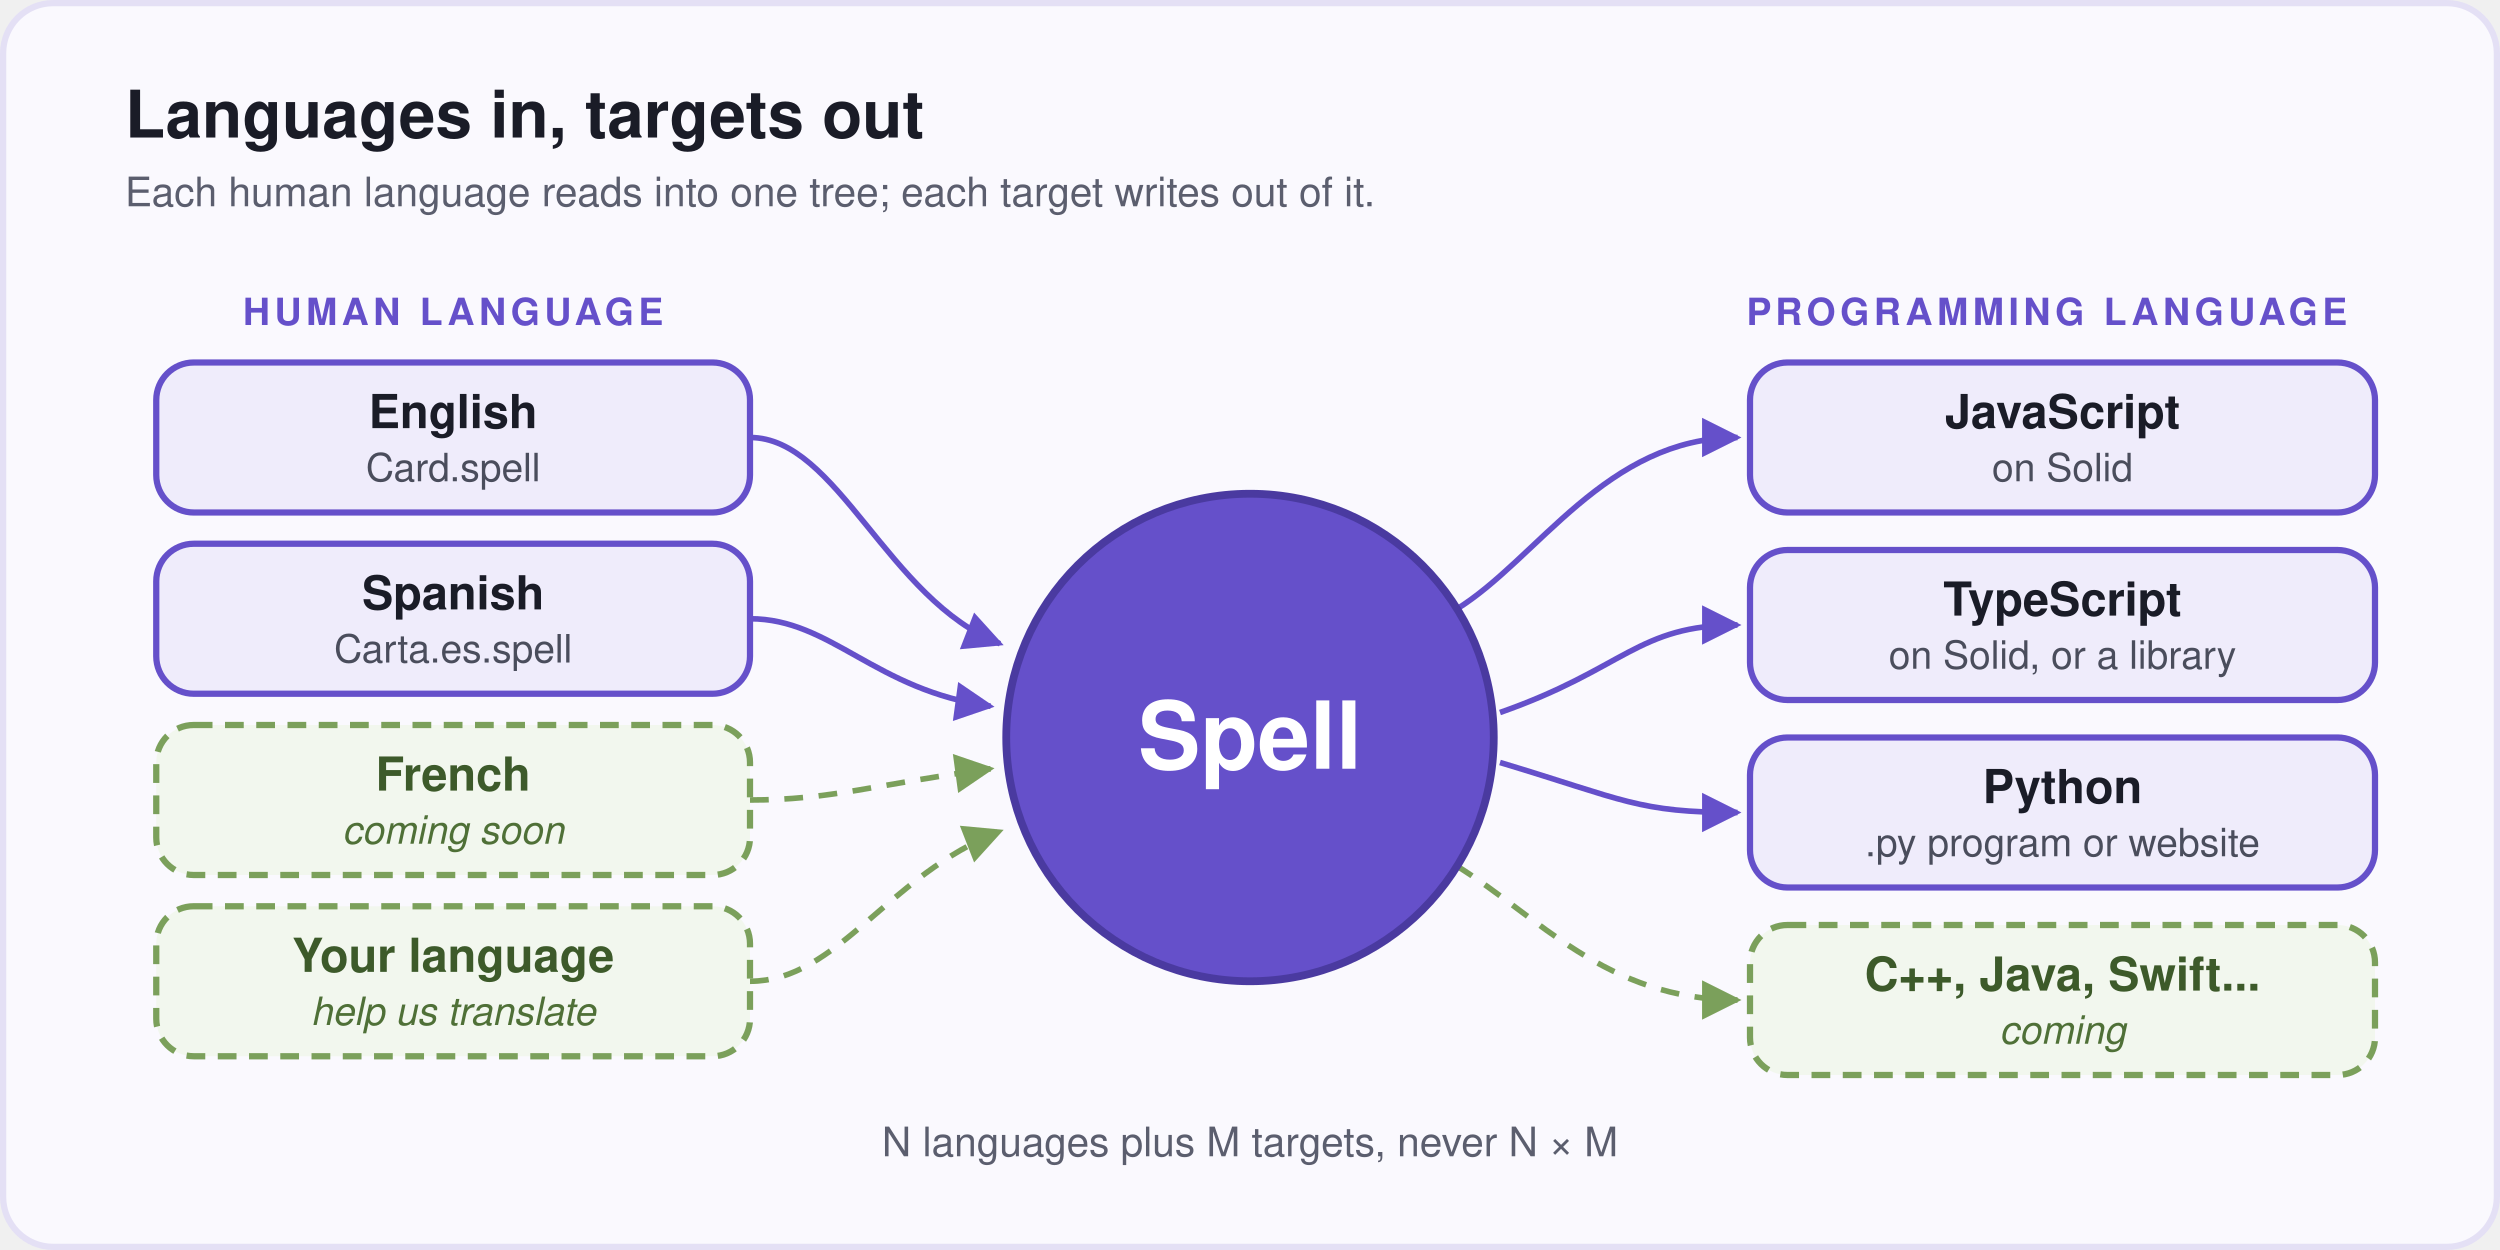
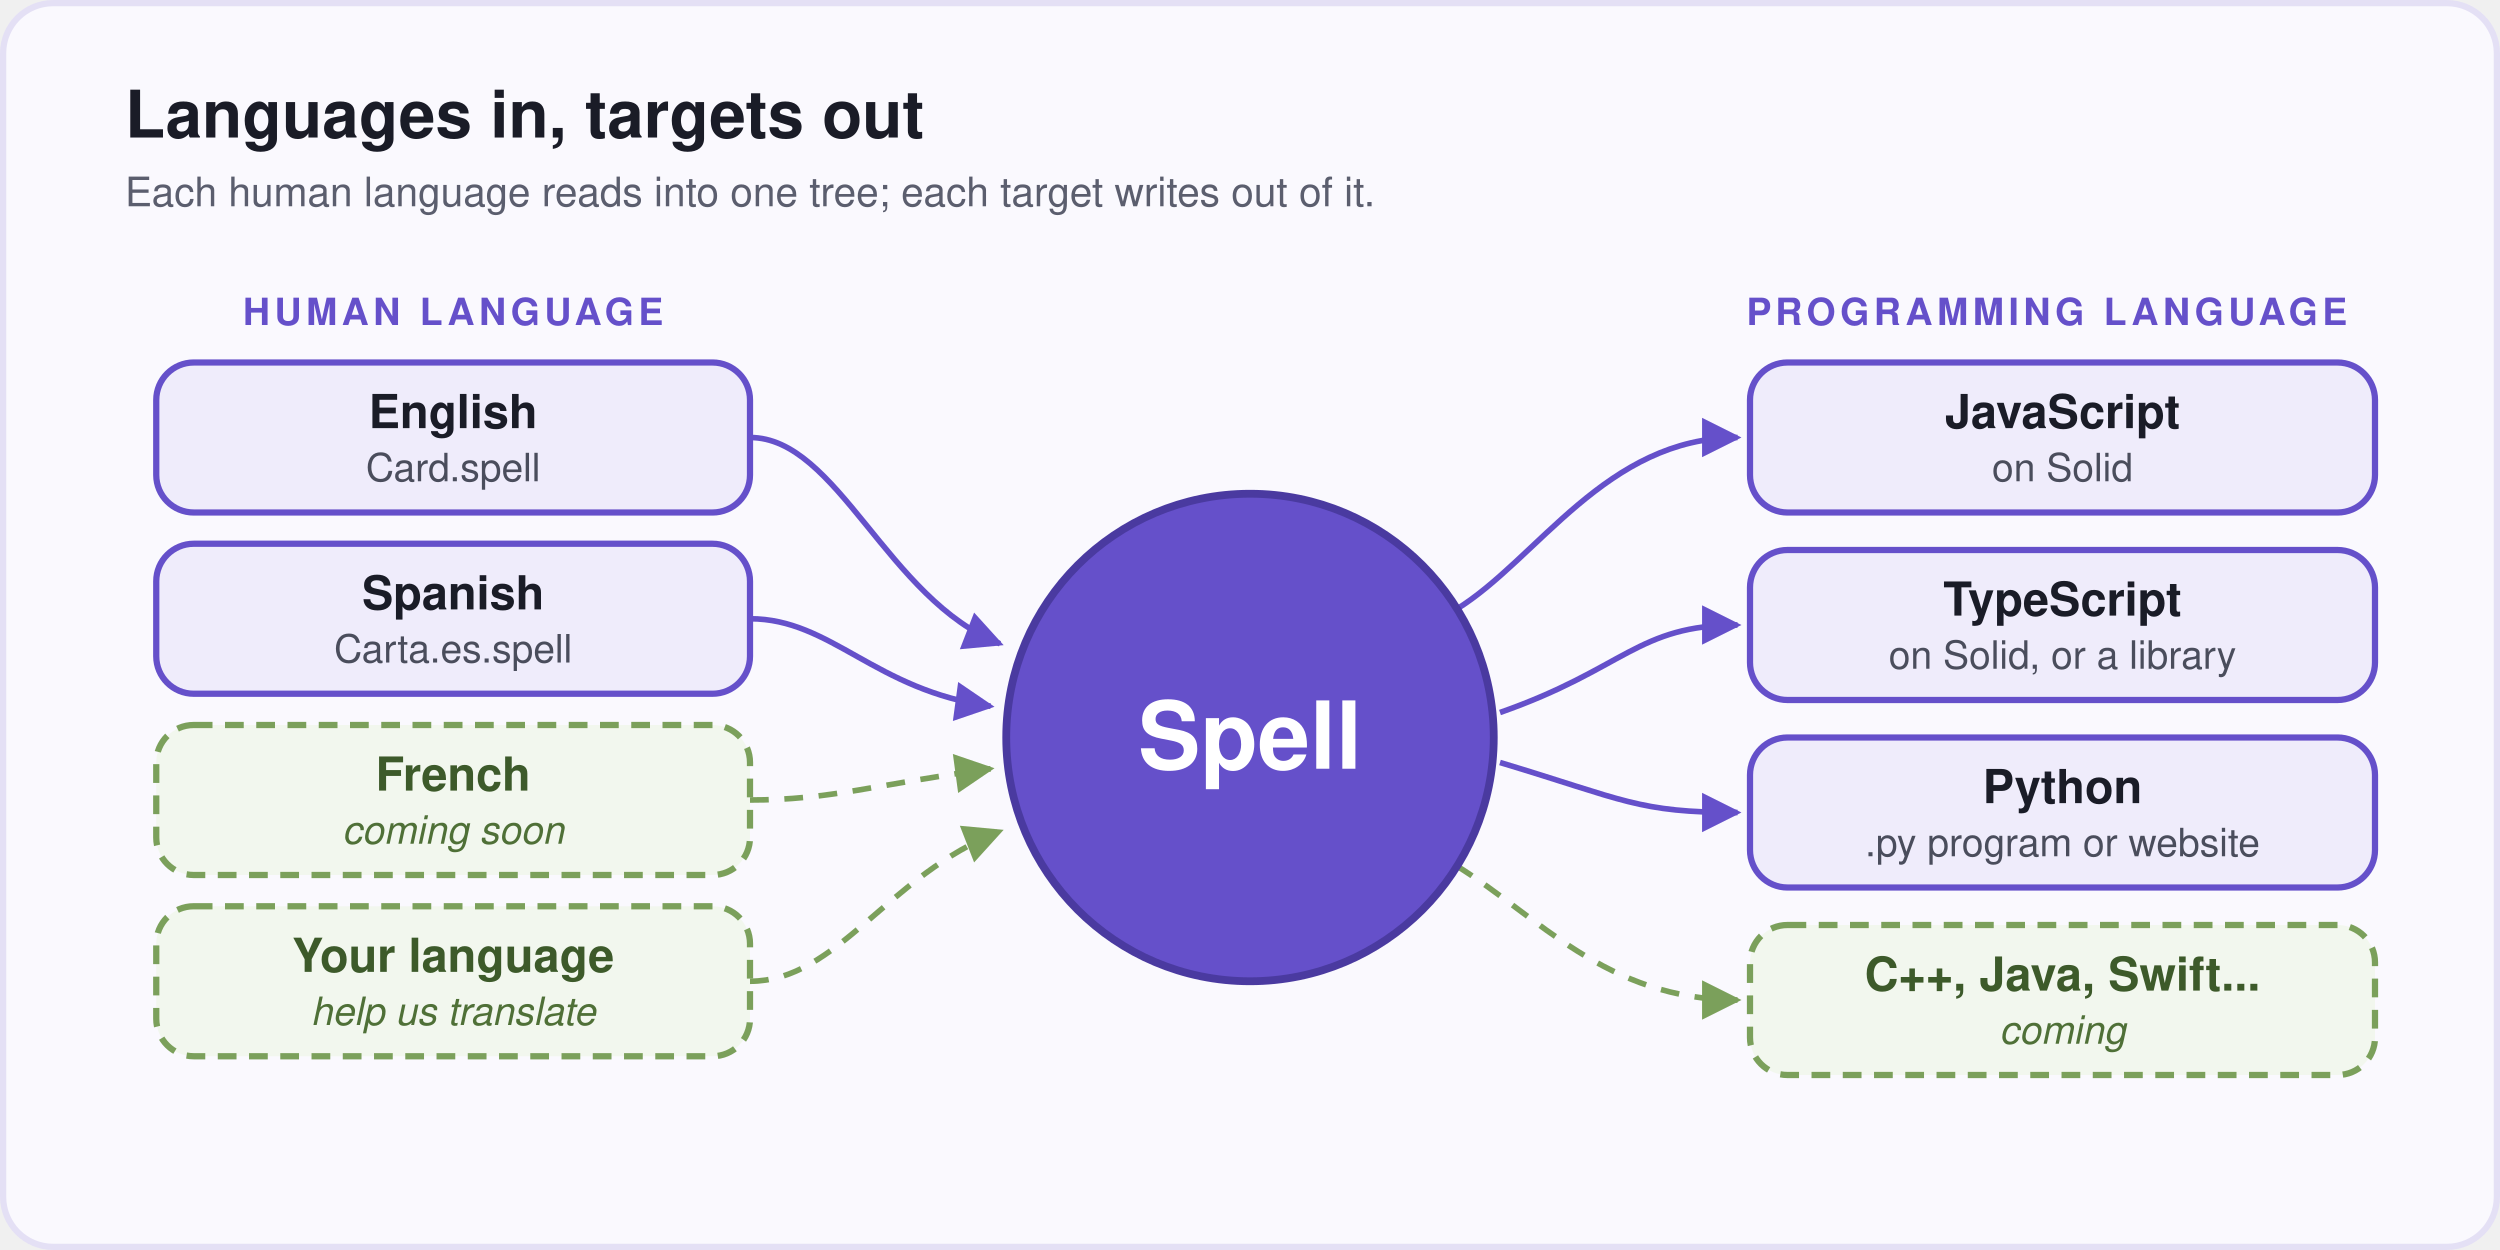
<svg xmlns="http://www.w3.org/2000/svg" viewBox="0 0 800 400" width="800" height="400" role="img" aria-labelledby="title desc">
  <defs>
    <marker id="arrow" viewBox="0 0 10 10" refX="9" refY="5" markerWidth="7" markerHeight="7" orient="auto-start-reverse">
      <path d="M0,0 L10,5 L0,10 z" fill="#6550CA" />
    </marker>
    <marker id="arrow-later" viewBox="0 0 10 10" refX="9" refY="5" markerWidth="7" markerHeight="7" orient="auto-start-reverse">
      <path d="M0,0 L10,5 L0,10 z" fill="#7BA05B" />
    </marker>
  </defs>
  <style>
    text { font-family: -apple-system, BlinkMacSystemFont, "Segoe UI", Helvetica, Arial, sans-serif; fill: #1A1C27; }
    .title { font-size: 21px; font-weight: 700; }
    .sub { font-size: 13px; fill: #5B5E6E; }
    .head { font-size: 12px; font-weight: 700; letter-spacing: 0.12em; fill: #6550CA; text-anchor: middle; }
    .name { font-size: 15px; font-weight: 700; text-anchor: middle; }
    .what { font-size: 12.5px; fill: #4A4D5C; text-anchor: middle; }
    .soon { font-size: 15px; font-weight: 700; text-anchor: middle; fill: #3D5A2A; }
    .soonwhat { font-size: 12.5px; fill: #4F7037; text-anchor: middle; font-style: italic; }
    .tree { font-size: 30px; font-weight: 700; text-anchor: middle; fill: #FFFFFF; }
    .box { fill: #EFECFB; stroke: #6550CA; stroke-width: 2; }
    .coming { fill: #F2F7EE; stroke: #7BA05B; stroke-width: 2; stroke-dasharray: 6 4; }
    .edge { fill: none; stroke: #6550CA; stroke-width: 1.8; }
    .later { fill: none; stroke: #7BA05B; stroke-width: 1.8; stroke-dasharray: 6 5; }
  </style>
  <rect x="1" y="1" width="798" height="398" rx="16" fill="#FAF9FE" stroke="#E4E0F5" stroke-width="2" />
  <text class="title" x="40" y="44">Languages in, targets out</text>
  <text class="sub" x="40" y="66">Each human language reads into one tree;  each target writes out of it.</text>
  <text class="head" x="145" y="104">HUMAN LANGUAGE</text>
  <text class="head" x="655" y="104">PROGRAMMING LANGUAGE</text>
  <path class="edge" d="M240,140 C268,140 284,192 320,206" marker-end="url(#arrow)" />
  <path class="edge" d="M240,198 C266,198 280,221 317,226" marker-end="url(#arrow)" />
  <path class="later" d="M240,256 C266,256 280,251 317,246" marker-end="url(#arrow-later)" />
  <path class="later" d="M240,314 C268,314 284,280 320,266" marker-end="url(#arrow-later)" />
  <path class="edge" d="M466,195 C492,179 514,140 556,140" marker-end="url(#arrow)" />
  <path class="edge" d="M480,228 C520,214 524,200 556,200" marker-end="url(#arrow)" />
  <path class="edge" d="M480,244 C520,256 524,260 556,260" marker-end="url(#arrow)" />
  <path class="later" d="M466,277 C492,293 514,320 556,320" marker-end="url(#arrow-later)" />
  <rect class="box" x="50" y="116" width="190" height="48" rx="12" />
  <text class="name" x="145" y="137">English</text>
  <text class="what" x="145" y="154">Card.spell</text>
  <rect class="box" x="50" y="174" width="190" height="48" rx="12" />
  <text class="name" x="145" y="195">Spanish</text>
  <text class="what" x="145" y="212">Carta.es.spell</text>
  <rect class="coming" x="50" y="232" width="190" height="48" rx="12" />
  <text class="soon" x="145" y="253">French</text>
  <text class="soonwhat" x="145" y="270">coming soon</text>
  <rect class="coming" x="50" y="290" width="190" height="48" rx="12" />
  <text class="soon" x="145" y="311">Your language</text>
  <text class="soonwhat" x="145" y="328">help us translate</text>
  <circle cx="400" cy="236" r="78" fill="#6550CA" stroke="#4A3AA0" stroke-width="2.5" />
  <text class="tree" x="400" y="246">Spell</text>
  <rect class="box" x="560" y="116" width="200" height="48" rx="12" />
  <text class="name" x="660" y="137">JavaScript</text>
  <text class="what" x="660" y="154">on Solid</text>
  <rect class="box" x="560" y="176" width="200" height="48" rx="12" />
  <text class="name" x="660" y="197">TypeScript</text>
  <text class="what" x="660" y="214">on Solid, or a library</text>
  <rect class="box" x="560" y="236" width="200" height="48" rx="12" />
  <text class="name" x="660" y="257">Python</text>
  <text class="what" x="660" y="274">.py program or website</text>
  <rect class="coming" x="560" y="296" width="200" height="48" rx="12" />
  <text class="soon" x="660" y="317">C++, Java, Swift...</text>
  <text class="soonwhat" x="660" y="334">coming</text>
-   <text class="sub" x="400" y="370" style="text-anchor:middle">N languages plus M targets, never N × M</text>
</svg>
